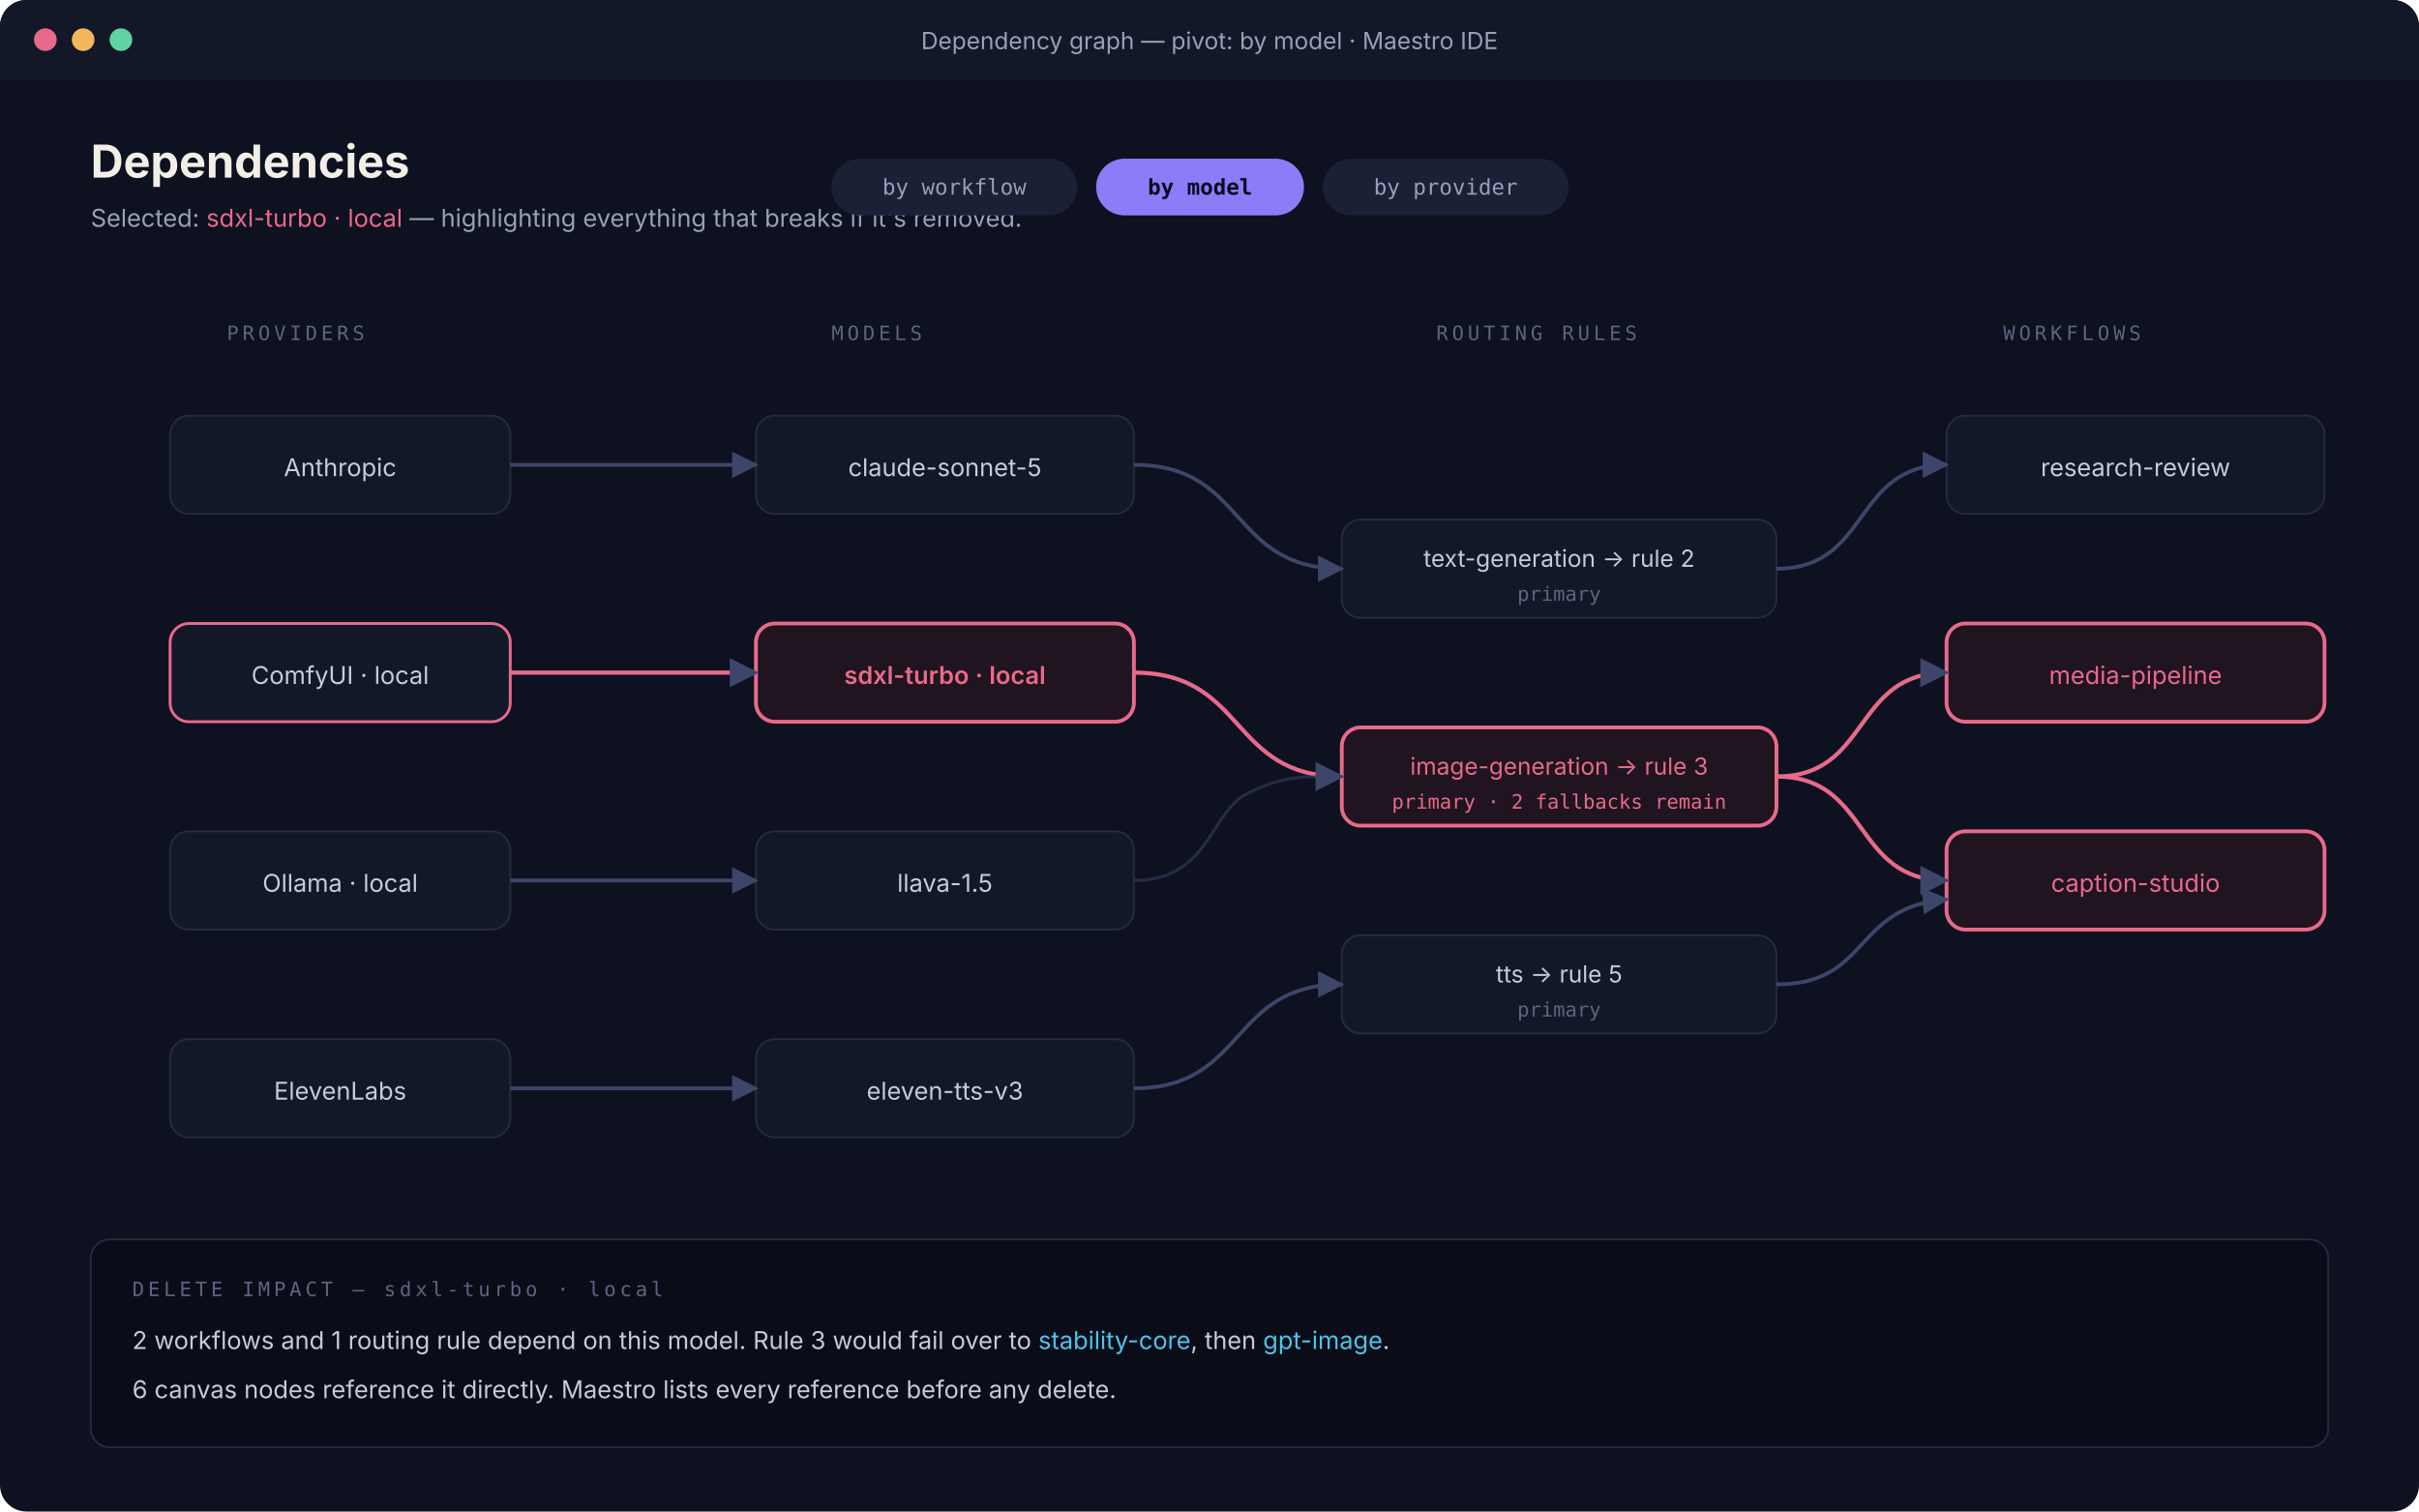
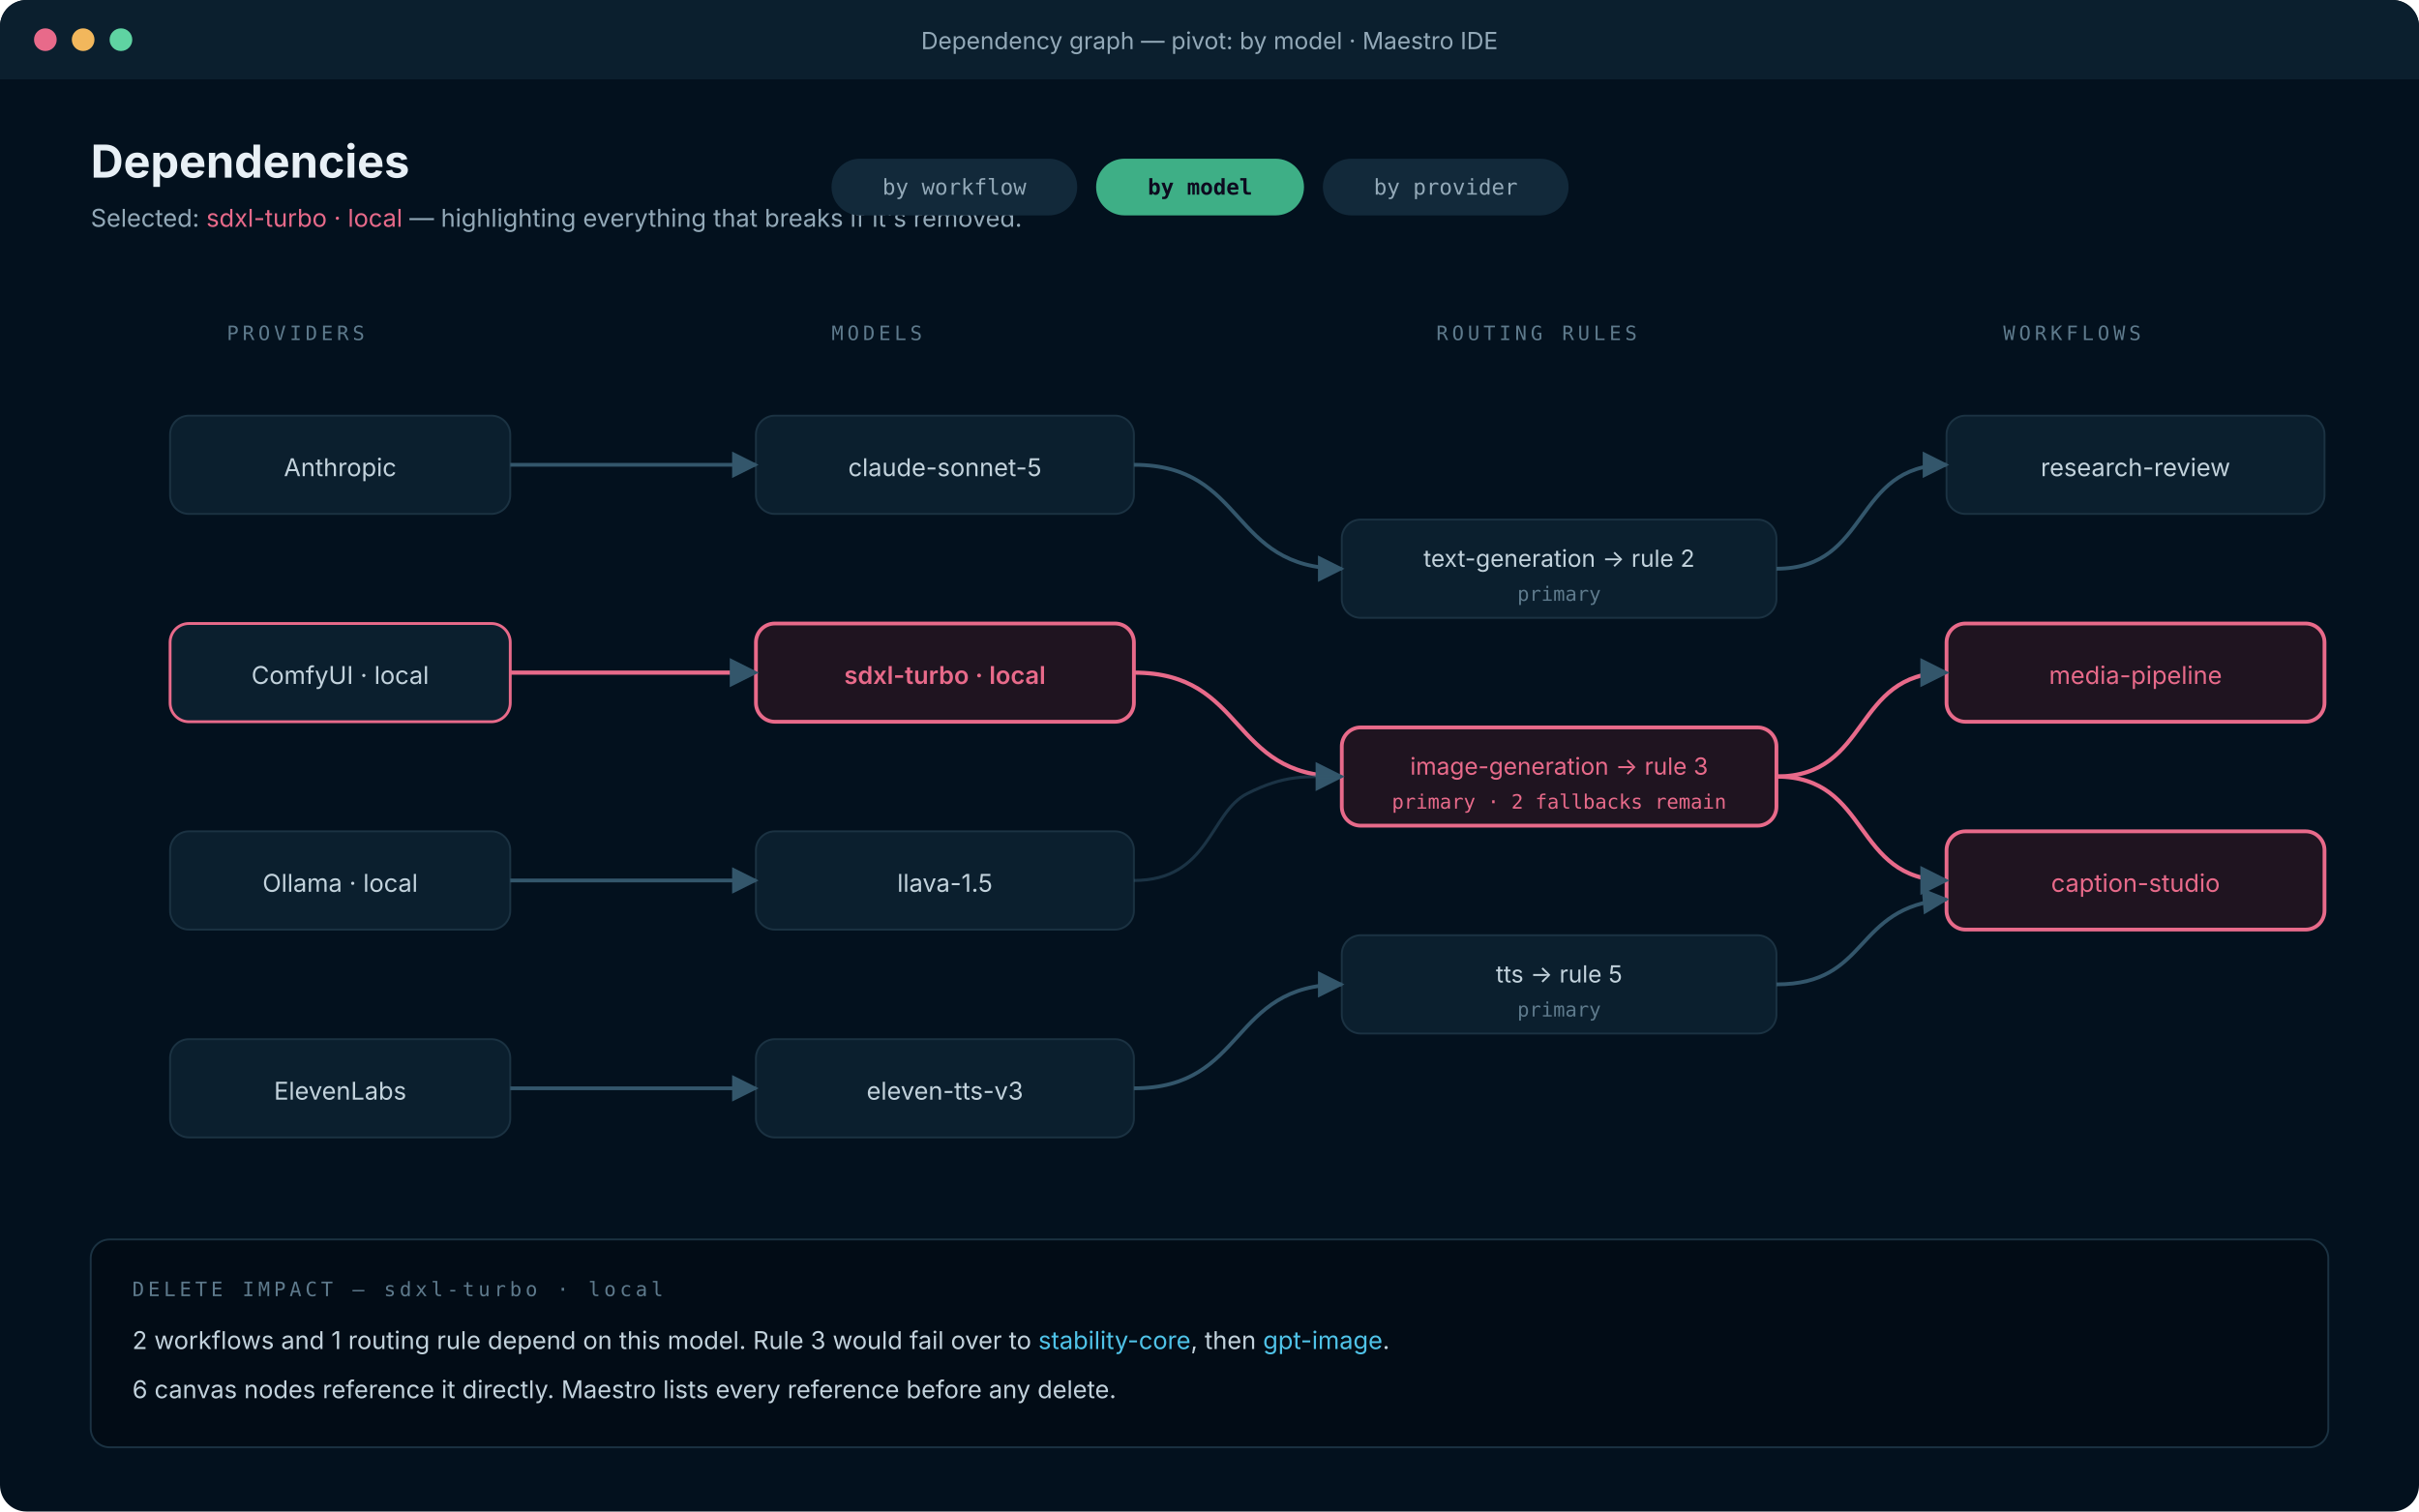
<svg xmlns="http://www.w3.org/2000/svg" viewBox="0 0 1280 800" font-family="-apple-system, 'Segoe UI', sans-serif" role="img" aria-label="Maestro IDE dependency graph">
  <defs>
    <marker id="darr" viewBox="0 0 10 10" refX="9" refY="5" markerWidth="7" markerHeight="7" orient="auto-start-reverse">
-       <path d="M0 0 L10 5 L0 10 z" fill="#3d4668" />
+       <path d="M0 0 L10 5 L0 10 z" fill="#33566B" />
    </marker>
  </defs>
-   <rect width="1280" height="800" rx="14" fill="#0d1120" />
-   <rect x="0" y="0" width="1280" height="42" rx="14" fill="#131829" />
-   <rect x="0" y="28" width="1280" height="14" fill="#131829" />
+   <rect width="1280" height="800" rx="14" fill="#03111E" />
+   <rect x="0" y="0" width="1280" height="42" rx="14" fill="#0B1F2E" />
+   <rect x="0" y="28" width="1280" height="14" fill="#0B1F2E" />
  <circle cx="24" cy="21" r="6" fill="#e86a8a" />
  <circle cx="44" cy="21" r="6" fill="#f2b75c" />
  <circle cx="64" cy="21" r="6" fill="#5fd3a2" />
-   <text x="640" y="26" text-anchor="middle" fill="#98a0b8" font-size="12.5">Dependency graph — pivot: by model · Maestro IDE</text>
-   <text x="48" y="94" fill="#f2efe7" font-size="24" font-weight="650">Dependencies</text>
-   <text x="48" y="120" fill="#98a0b8" font-size="13">Selected: <tspan fill="#e86a8a">sdxl-turbo · local</tspan> — highlighting everything that breaks if it's removed.</text>
+   <text x="640" y="26" text-anchor="middle" fill="#93A9B8" font-size="12.5">Dependency graph — pivot: by model · Maestro IDE</text>
+   <text x="48" y="94" fill="#E8F0F6" font-size="24" font-weight="650">Dependencies</text>
+   <text x="48" y="120" fill="#93A9B8" font-size="13">Selected: <tspan fill="#e86a8a">sdxl-turbo · local</tspan> — highlighting everything that breaks if it's removed.</text>
  <g font-family="ui-monospace, Menlo, monospace" font-size="11.5">
-     <rect x="440" y="84" width="130" height="30" rx="15" fill="#1a2036" />
-     <text x="505" y="103" text-anchor="middle" fill="#98a0b8">by workflow</text>
-     <rect x="580" y="84" width="110" height="30" rx="15" fill="#8b7cf7" />
+     <rect x="440" y="84" width="130" height="30" rx="15" fill="#12293A" />
+     <text x="505" y="103" text-anchor="middle" fill="#93A9B8">by workflow</text>
+     <rect x="580" y="84" width="110" height="30" rx="15" fill="#3EAF86" />
    <text x="635" y="103" text-anchor="middle" fill="#0d0a1f" font-weight="700">by model</text>
-     <rect x="700" y="84" width="130" height="30" rx="15" fill="#1a2036" />
-     <text x="765" y="103" text-anchor="middle" fill="#98a0b8">by provider</text>
+     <rect x="700" y="84" width="130" height="30" rx="15" fill="#12293A" />
+     <text x="765" y="103" text-anchor="middle" fill="#93A9B8">by provider</text>
  </g>
-   <text x="120" y="180" fill="#5c6480" font-size="10.5" letter-spacing="2" font-family="ui-monospace, Menlo, monospace">PROVIDERS</text>
-   <text x="440" y="180" fill="#5c6480" font-size="10.5" letter-spacing="2" font-family="ui-monospace, Menlo, monospace">MODELS</text>
-   <text x="760" y="180" fill="#5c6480" font-size="10.5" letter-spacing="2" font-family="ui-monospace, Menlo, monospace">ROUTING RULES</text>
-   <text x="1060" y="180" fill="#5c6480" font-size="10.5" letter-spacing="2" font-family="ui-monospace, Menlo, monospace">WORKFLOWS</text>
-   <rect x="90" y="220" width="180" height="52" rx="10" fill="#131829" stroke="#232a44" />
-   <text x="180" y="252" text-anchor="middle" fill="#c6cadb" font-size="13">Anthropic</text>
-   <rect x="90" y="330" width="180" height="52" rx="10" fill="#131829" stroke="#e86a8a" stroke-width="1.5" />
-   <text x="180" y="362" text-anchor="middle" fill="#c6cadb" font-size="13">ComfyUI · local</text>
-   <rect x="90" y="440" width="180" height="52" rx="10" fill="#131829" stroke="#232a44" />
-   <text x="180" y="472" text-anchor="middle" fill="#c6cadb" font-size="13">Ollama · local</text>
-   <rect x="90" y="550" width="180" height="52" rx="10" fill="#131829" stroke="#232a44" />
-   <text x="180" y="582" text-anchor="middle" fill="#c6cadb" font-size="13">ElevenLabs</text>
-   <rect x="400" y="220" width="200" height="52" rx="10" fill="#131829" stroke="#232a44" />
-   <text x="500" y="252" text-anchor="middle" fill="#c6cadb" font-size="13">claude-sonnet-5</text>
+   <text x="120" y="180" fill="#5E7A8C" font-size="10.5" letter-spacing="2" font-family="ui-monospace, Menlo, monospace">PROVIDERS</text>
+   <text x="440" y="180" fill="#5E7A8C" font-size="10.5" letter-spacing="2" font-family="ui-monospace, Menlo, monospace">MODELS</text>
+   <text x="760" y="180" fill="#5E7A8C" font-size="10.5" letter-spacing="2" font-family="ui-monospace, Menlo, monospace">ROUTING RULES</text>
+   <text x="1060" y="180" fill="#5E7A8C" font-size="10.5" letter-spacing="2" font-family="ui-monospace, Menlo, monospace">WORKFLOWS</text>
+   <rect x="90" y="220" width="180" height="52" rx="10" fill="#0B1F2E" stroke="#1B3242" />
+   <text x="180" y="252" text-anchor="middle" fill="#C2D2DC" font-size="13">Anthropic</text>
+   <rect x="90" y="330" width="180" height="52" rx="10" fill="#0B1F2E" stroke="#e86a8a" stroke-width="1.5" />
+   <text x="180" y="362" text-anchor="middle" fill="#C2D2DC" font-size="13">ComfyUI · local</text>
+   <rect x="90" y="440" width="180" height="52" rx="10" fill="#0B1F2E" stroke="#1B3242" />
+   <text x="180" y="472" text-anchor="middle" fill="#C2D2DC" font-size="13">Ollama · local</text>
+   <rect x="90" y="550" width="180" height="52" rx="10" fill="#0B1F2E" stroke="#1B3242" />
+   <text x="180" y="582" text-anchor="middle" fill="#C2D2DC" font-size="13">ElevenLabs</text>
+   <rect x="400" y="220" width="200" height="52" rx="10" fill="#0B1F2E" stroke="#1B3242" />
+   <text x="500" y="252" text-anchor="middle" fill="#C2D2DC" font-size="13">claude-sonnet-5</text>
  <rect x="400" y="330" width="200" height="52" rx="10" fill="#1f1420" stroke="#e86a8a" stroke-width="2" />
  <text x="500" y="362" text-anchor="middle" fill="#e86a8a" font-size="13" font-weight="600">sdxl-turbo · local</text>
-   <rect x="400" y="440" width="200" height="52" rx="10" fill="#131829" stroke="#232a44" />
-   <text x="500" y="472" text-anchor="middle" fill="#c6cadb" font-size="13">llava-1.5</text>
-   <rect x="400" y="550" width="200" height="52" rx="10" fill="#131829" stroke="#232a44" />
-   <text x="500" y="582" text-anchor="middle" fill="#c6cadb" font-size="13">eleven-tts-v3</text>
-   <rect x="710" y="275" width="230" height="52" rx="10" fill="#131829" stroke="#232a44" />
-   <text x="825" y="300" text-anchor="middle" fill="#c6cadb" font-size="12.5">text-generation → rule 2</text>
-   <text x="825" y="318" text-anchor="middle" fill="#5c6480" font-size="10.5" font-family="ui-monospace, Menlo, monospace">primary</text>
+   <rect x="400" y="440" width="200" height="52" rx="10" fill="#0B1F2E" stroke="#1B3242" />
+   <text x="500" y="472" text-anchor="middle" fill="#C2D2DC" font-size="13">llava-1.5</text>
+   <rect x="400" y="550" width="200" height="52" rx="10" fill="#0B1F2E" stroke="#1B3242" />
+   <text x="500" y="582" text-anchor="middle" fill="#C2D2DC" font-size="13">eleven-tts-v3</text>
+   <rect x="710" y="275" width="230" height="52" rx="10" fill="#0B1F2E" stroke="#1B3242" />
+   <text x="825" y="300" text-anchor="middle" fill="#C2D2DC" font-size="12.5">text-generation → rule 2</text>
+   <text x="825" y="318" text-anchor="middle" fill="#5E7A8C" font-size="10.5" font-family="ui-monospace, Menlo, monospace">primary</text>
  <rect x="710" y="385" width="230" height="52" rx="10" fill="#1f1420" stroke="#e86a8a" stroke-width="2" />
  <text x="825" y="410" text-anchor="middle" fill="#e86a8a" font-size="12.5">image-generation → rule 3</text>
  <text x="825" y="428" text-anchor="middle" fill="#e86a8a" font-size="10.5" font-family="ui-monospace, Menlo, monospace">primary · 2 fallbacks remain</text>
-   <rect x="710" y="495" width="230" height="52" rx="10" fill="#131829" stroke="#232a44" />
-   <text x="825" y="520" text-anchor="middle" fill="#c6cadb" font-size="12.5">tts → rule 5</text>
-   <text x="825" y="538" text-anchor="middle" fill="#5c6480" font-size="10.5" font-family="ui-monospace, Menlo, monospace">primary</text>
+   <rect x="710" y="495" width="230" height="52" rx="10" fill="#0B1F2E" stroke="#1B3242" />
+   <text x="825" y="520" text-anchor="middle" fill="#C2D2DC" font-size="12.5">tts → rule 5</text>
+   <text x="825" y="538" text-anchor="middle" fill="#5E7A8C" font-size="10.5" font-family="ui-monospace, Menlo, monospace">primary</text>
  <rect x="1030" y="330" width="200" height="52" rx="10" fill="#1f1420" stroke="#e86a8a" stroke-width="2" />
  <text x="1130" y="362" text-anchor="middle" fill="#e86a8a" font-size="13">media-pipeline</text>
  <rect x="1030" y="440" width="200" height="52" rx="10" fill="#1f1420" stroke="#e86a8a" stroke-width="2" />
  <text x="1130" y="472" text-anchor="middle" fill="#e86a8a" font-size="13">caption-studio</text>
-   <rect x="1030" y="220" width="200" height="52" rx="10" fill="#131829" stroke="#232a44" />
-   <text x="1130" y="252" text-anchor="middle" fill="#c6cadb" font-size="13">research-review</text>
-   <path d="M270 246 C 330 246, 340 246, 400 246" stroke="#3d4668" stroke-width="2" fill="none" marker-end="url(#darr)" />
+   <rect x="1030" y="220" width="200" height="52" rx="10" fill="#0B1F2E" stroke="#1B3242" />
+   <text x="1130" y="252" text-anchor="middle" fill="#C2D2DC" font-size="13">research-review</text>
+   <path d="M270 246 C 330 246, 340 246, 400 246" stroke="#33566B" stroke-width="2" fill="none" marker-end="url(#darr)" />
  <path d="M270 356 C 330 356, 340 356, 400 356" stroke="#e86a8a" stroke-width="2.2" fill="none" marker-end="url(#darr)" />
-   <path d="M270 466 C 330 466, 340 466, 400 466" stroke="#3d4668" stroke-width="2" fill="none" marker-end="url(#darr)" />
-   <path d="M270 576 C 330 576, 340 576, 400 576" stroke="#3d4668" stroke-width="2" fill="none" marker-end="url(#darr)" />
-   <path d="M600 246 C 660 246, 650 301, 710 301" stroke="#3d4668" stroke-width="2" fill="none" marker-end="url(#darr)" />
+   <path d="M270 466 C 330 466, 340 466, 400 466" stroke="#33566B" stroke-width="2" fill="none" marker-end="url(#darr)" />
+   <path d="M270 576 C 330 576, 340 576, 400 576" stroke="#33566B" stroke-width="2" fill="none" marker-end="url(#darr)" />
+   <path d="M600 246 C 660 246, 650 301, 710 301" stroke="#33566B" stroke-width="2" fill="none" marker-end="url(#darr)" />
  <path d="M600 356 C 660 356, 650 411, 710 411" stroke="#e86a8a" stroke-width="2.2" fill="none" marker-end="url(#darr)" />
-   <path d="M600 466 C 640 466, 640 430, 660 420 C 680 410, 690 411, 710 411" stroke="#3d4668" stroke-width="1.6" fill="none" opacity="0.5" />
-   <path d="M600 576 C 660 576, 650 521, 710 521" stroke="#3d4668" stroke-width="2" fill="none" marker-end="url(#darr)" />
-   <path d="M940 301 C 990 301, 980 246, 1030 246" stroke="#3d4668" stroke-width="2" fill="none" marker-end="url(#darr)" />
+   <path d="M600 466 C 640 466, 640 430, 660 420 C 680 410, 690 411, 710 411" stroke="#33566B" stroke-width="1.6" fill="none" opacity="0.5" />
+   <path d="M600 576 C 660 576, 650 521, 710 521" stroke="#33566B" stroke-width="2" fill="none" marker-end="url(#darr)" />
+   <path d="M940 301 C 990 301, 980 246, 1030 246" stroke="#33566B" stroke-width="2" fill="none" marker-end="url(#darr)" />
  <path d="M940 411 C 990 411, 980 356, 1030 356" stroke="#e86a8a" stroke-width="2.2" fill="none" marker-end="url(#darr)" />
  <path d="M940 411 C 990 411, 980 466, 1030 466" stroke="#e86a8a" stroke-width="2.2" fill="none" marker-end="url(#darr)" />
-   <path d="M940 521 C 990 521, 980 480, 1030 476" stroke="#3d4668" stroke-width="2" fill="none" marker-end="url(#darr)" />
-   <rect x="48" y="656" width="1184" height="110" rx="10" fill="#0a0d18" stroke="#232a44" />
-   <text x="70" y="686" fill="#5c6480" font-size="10.5" letter-spacing="2" font-family="ui-monospace, Menlo, monospace">DELETE IMPACT — sdxl-turbo · local</text>
-   <text x="70" y="714" fill="#c6cadb" font-size="13">2 workflows and 1 routing rule depend on this model. Rule 3 would fail over to <tspan fill="#4fc3e8">stability-core</tspan>, then <tspan fill="#4fc3e8">gpt-image</tspan>.</text>
-   <text x="70" y="740" fill="#c6cadb" font-size="13">6 canvas nodes reference it directly. Maestro lists every reference before any delete.</text>
+   <path d="M940 521 C 990 521, 980 480, 1030 476" stroke="#33566B" stroke-width="2" fill="none" marker-end="url(#darr)" />
+   <rect x="48" y="656" width="1184" height="110" rx="10" fill="#020C16" stroke="#1B3242" />
+   <text x="70" y="686" fill="#5E7A8C" font-size="10.5" letter-spacing="2" font-family="ui-monospace, Menlo, monospace">DELETE IMPACT — sdxl-turbo · local</text>
+   <text x="70" y="714" fill="#C2D2DC" font-size="13">2 workflows and 1 routing rule depend on this model. Rule 3 would fail over to <tspan fill="#4fc3e8">stability-core</tspan>, then <tspan fill="#4fc3e8">gpt-image</tspan>.</text>
+   <text x="70" y="740" fill="#C2D2DC" font-size="13">6 canvas nodes reference it directly. Maestro lists every reference before any delete.</text>
</svg>
